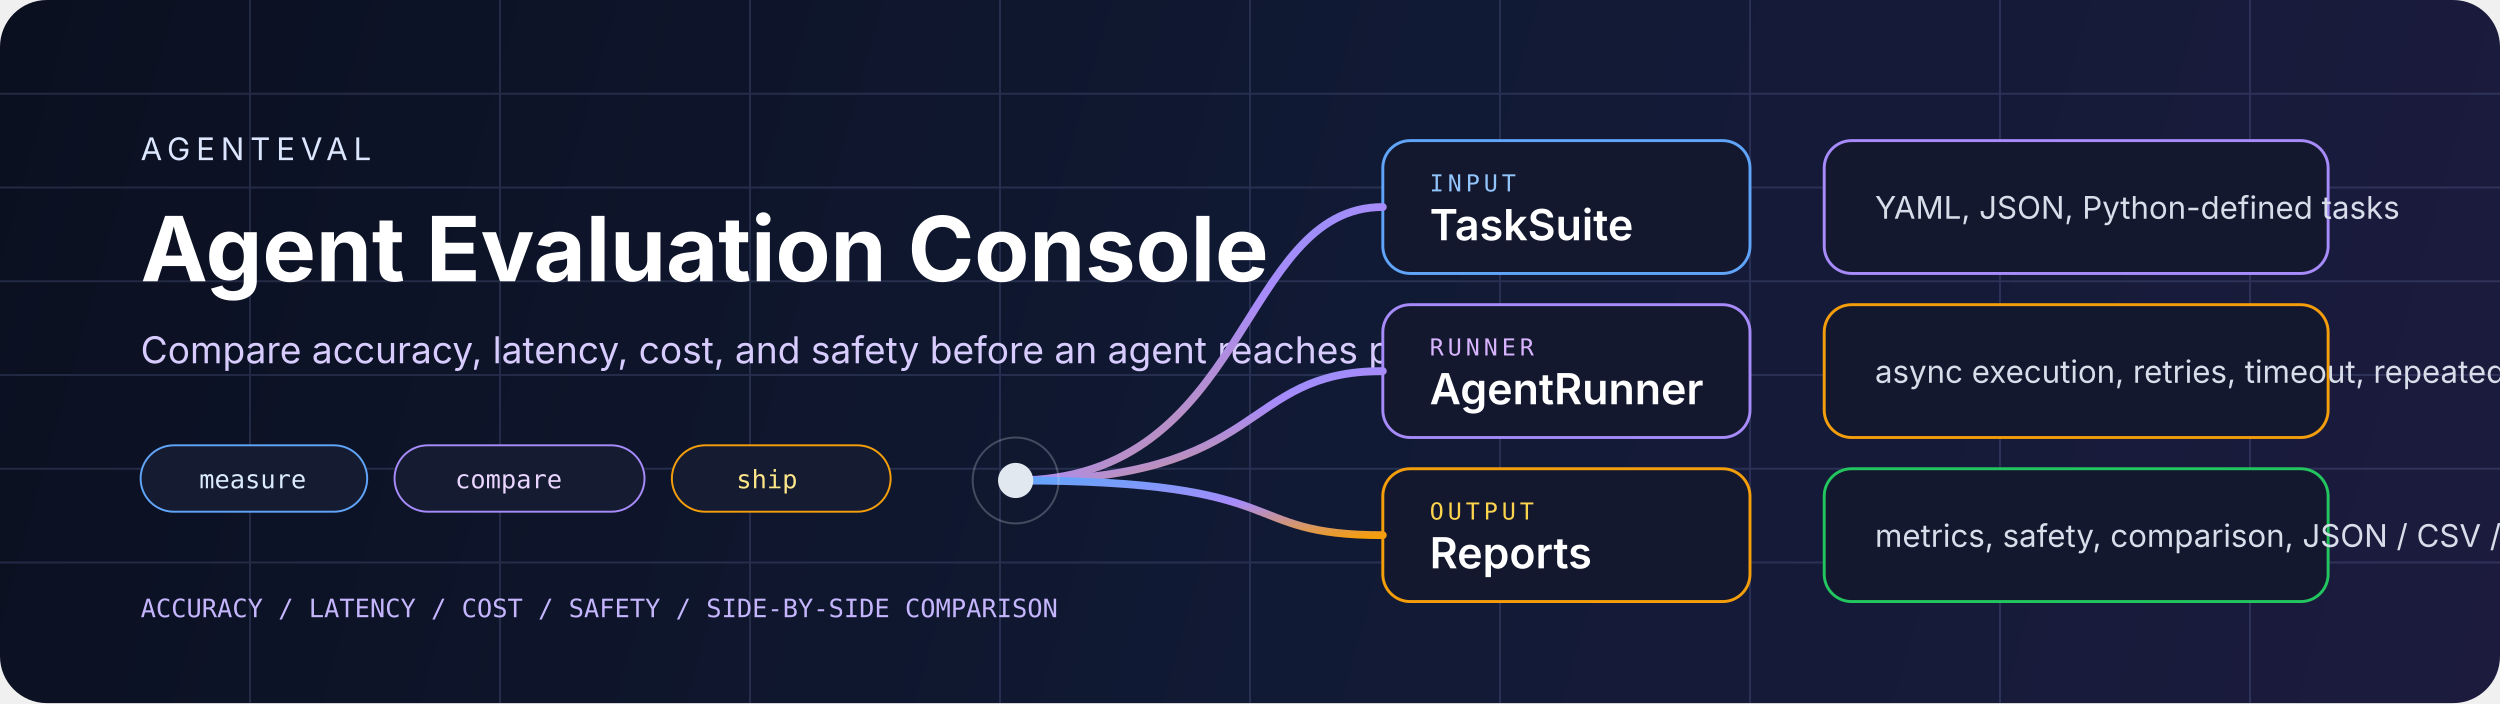
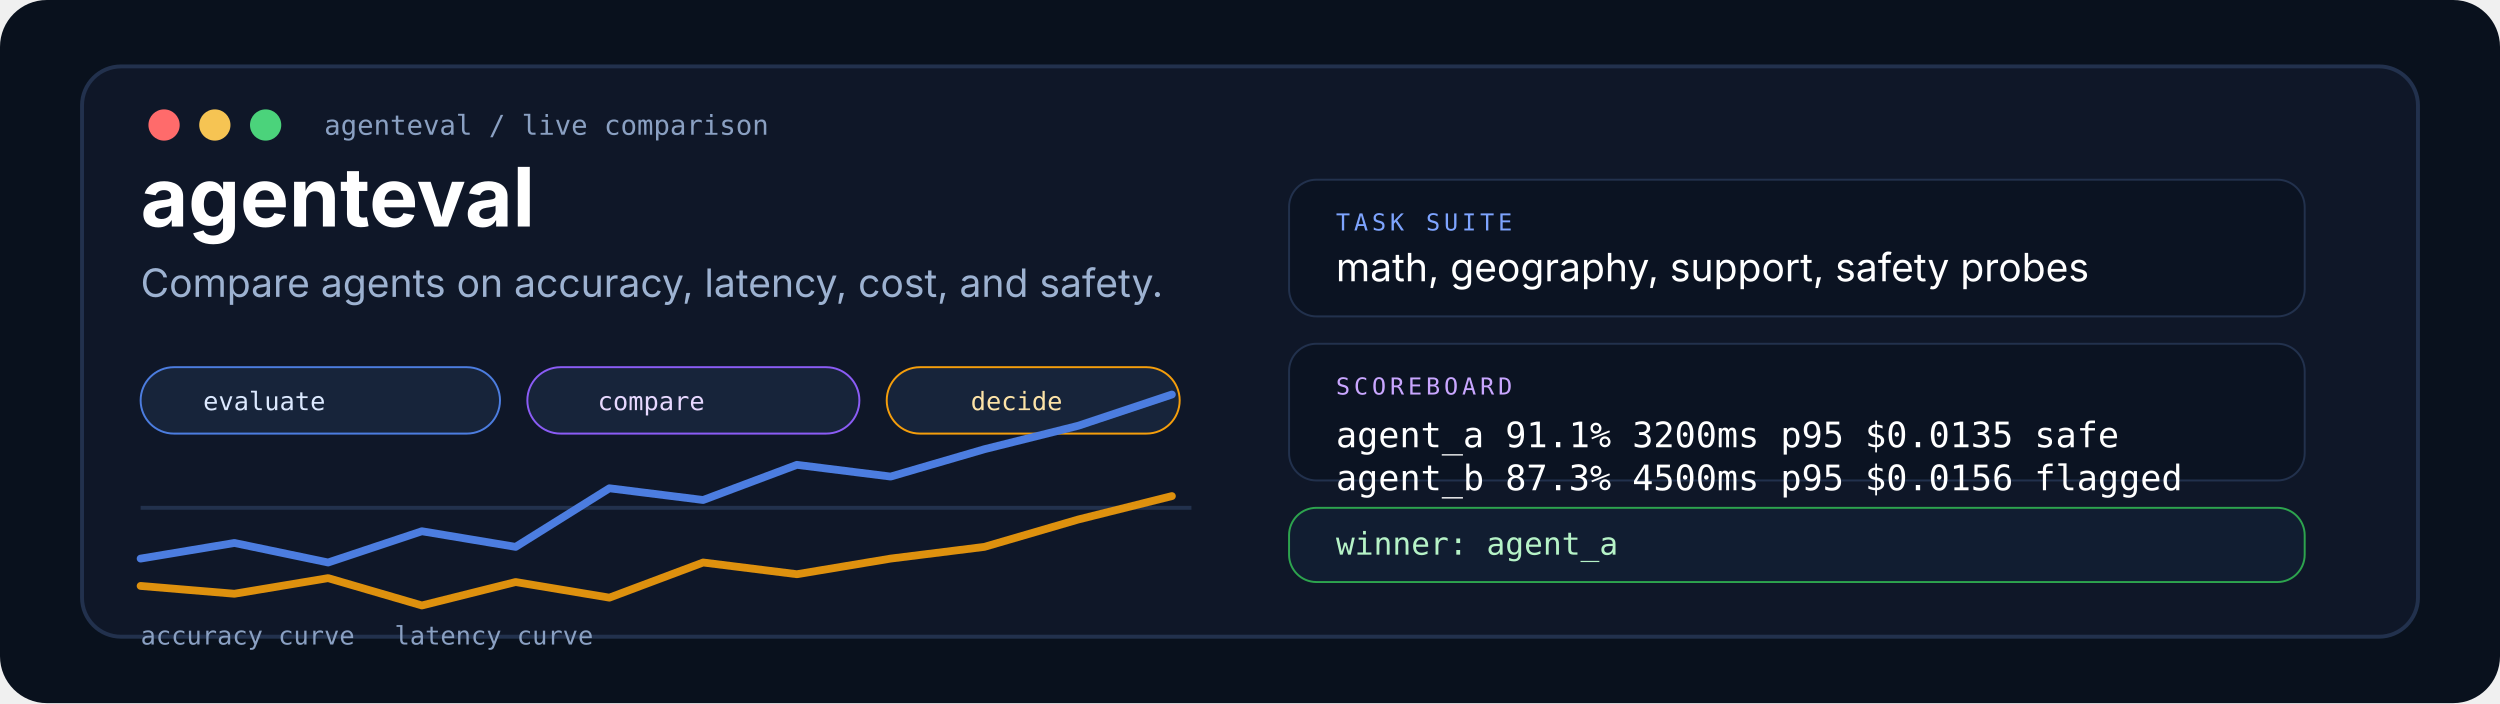
<svg xmlns="http://www.w3.org/2000/svg" width="1280" height="360" viewBox="0 0 1280 360" fill="none" role="img" aria-labelledby="title desc">
-   <defs>
-     <linearGradient id="bg" x1="0" y1="0" x2="1280" y2="360" gradientUnits="userSpaceOnUse">
-       <stop stop-color="#0B1020" />
-       <stop offset="0.55" stop-color="#111A35" />
-       <stop offset="1" stop-color="#1C1B3E" />
-     </linearGradient>
-     <linearGradient id="trace" x1="0" y1="0" x2="1" y2="1">
-       <stop stop-color="#60A5FA" />
-       <stop offset="0.5" stop-color="#A78BFA" />
-       <stop offset="1" stop-color="#F59E0B" />
-     </linearGradient>
-   </defs>
-   <rect width="1280" height="360" rx="24" fill="url(#bg)" />
-   <g opacity="0.15">
-     <path d="M0 48H1280" stroke="#A5B4FC" />
-     <path d="M0 96H1280" stroke="#A5B4FC" />
-     <path d="M0 144H1280" stroke="#A5B4FC" />
-     <path d="M0 192H1280" stroke="#A5B4FC" />
-     <path d="M0 240H1280" stroke="#A5B4FC" />
-     <path d="M0 288H1280" stroke="#A5B4FC" />
-     <path d="M128 0V360" stroke="#A5B4FC" />
-     <path d="M256 0V360" stroke="#A5B4FC" />
-     <path d="M384 0V360" stroke="#A5B4FC" />
-     <path d="M512 0V360" stroke="#A5B4FC" />
-     <path d="M640 0V360" stroke="#A5B4FC" />
-     <path d="M768 0V360" stroke="#A5B4FC" />
-     <path d="M896 0V360" stroke="#A5B4FC" />
-     <path d="M1024 0V360" stroke="#A5B4FC" />
-     <path d="M1152 0V360" stroke="#A5B4FC" />
-   </g>
-   <text x="72" y="82" fill="#DCE7FF" font-family="ui-sans-serif, system-ui, -apple-system, Segoe UI, sans-serif" font-size="16" letter-spacing="3">AGENTEVAL</text>
-   <text x="72" y="144" fill="#FFFFFF" font-family="ui-sans-serif, system-ui, -apple-system, Segoe UI, sans-serif" font-size="46" font-weight="700">Agent Evaluation Console</text>
-   <text x="72" y="186" fill="#D8CCFF" font-family="ui-sans-serif, system-ui, -apple-system, Segoe UI, sans-serif" font-size="19">Compare accuracy, latency, cost, and safety before an agent reaches production.</text>
-   <rect x="72" y="228" width="116" height="34" rx="17" fill="#151B30" stroke="#60A5FA" />
-   <rect x="202" y="228" width="128" height="34" rx="17" fill="#151B30" stroke="#A78BFA" />
-   <rect x="344" y="228" width="112" height="34" rx="17" fill="#151B30" stroke="#F59E0B" />
-   <text x="102" y="250" fill="#DBEAFE" font-family="ui-monospace, SFMono-Regular, Menlo, monospace" font-size="13">measure</text>
-   <text x="233" y="250" fill="#E9D5FF" font-family="ui-monospace, SFMono-Regular, Menlo, monospace" font-size="13">compare</text>
-   <text x="377" y="250" fill="#FDE68A" font-family="ui-monospace, SFMono-Regular, Menlo, monospace" font-size="13">ship</text>
-   <g>
-     <rect x="708" y="72" width="188" height="68" rx="14" fill="#13182E" stroke="#60A5FA" stroke-width="1.5" />
-     <rect x="934" y="72" width="258" height="68" rx="14" fill="#13182E" stroke="#A78BFA" stroke-width="1.5" />
-     <rect x="708" y="156" width="188" height="68" rx="14" fill="#13182E" stroke="#A78BFA" stroke-width="1.5" />
-     <rect x="934" y="156" width="258" height="68" rx="14" fill="#13182E" stroke="#F59E0B" stroke-width="1.5" />
-     <rect x="708" y="240" width="188" height="68" rx="14" fill="#13182E" stroke="#F59E0B" stroke-width="1.5" />
-     <rect x="934" y="240" width="258" height="68" rx="14" fill="#13182E" stroke="#22C55E" stroke-width="1.5" />
-     <text x="732" y="98" fill="#93C5FD" font-family="ui-monospace, SFMono-Regular, Menlo, monospace" font-size="12" letter-spacing="2">INPUT</text>
-     <text x="732" y="182" fill="#D8B4FE" font-family="ui-monospace, SFMono-Regular, Menlo, monospace" font-size="12" letter-spacing="2">RUNNER</text>
-     <text x="732" y="266" fill="#FCD34D" font-family="ui-monospace, SFMono-Regular, Menlo, monospace" font-size="12" letter-spacing="2">OUTPUT</text>
-     <text x="732" y="123" fill="#FFFFFF" font-family="ui-sans-serif, system-ui, -apple-system, Segoe UI, sans-serif" font-size="22" font-weight="600">TaskSuite</text>
-     <text x="732" y="207" fill="#FFFFFF" font-family="ui-sans-serif, system-ui, -apple-system, Segoe UI, sans-serif" font-size="22" font-weight="600">AgentRunner</text>
-     <text x="732" y="291" fill="#FFFFFF" font-family="ui-sans-serif, system-ui, -apple-system, Segoe UI, sans-serif" font-size="22" font-weight="600">Reports</text>
-     <text x="960" y="112" fill="#D7DEEA" font-family="ui-sans-serif, system-ui, -apple-system, Segoe UI, sans-serif" font-size="16">YAML, JSON, Python-defined tasks</text>
-     <text x="960" y="196" fill="#D7DEEA" font-family="ui-sans-serif, system-ui, -apple-system, Segoe UI, sans-serif" font-size="16">async execution, retries, timeout, repeated runs</text>
-     <text x="960" y="280" fill="#D7DEEA" font-family="ui-sans-serif, system-ui, -apple-system, Segoe UI, sans-serif" font-size="16">metrics, safety, comparison, JSON / CSV / Markdown</text>
-   </g>
-   <path d="M520 246C640 246 634 106 708 106" stroke="url(#trace)" stroke-width="4" stroke-linecap="round" />
-   <path d="M520 246C650 246 634 190 708 190" stroke="url(#trace)" stroke-width="4" stroke-linecap="round" />
-   <path d="M520 246C666 246 632 274 708 274" stroke="url(#trace)" stroke-width="4" stroke-linecap="round" />
-   <circle cx="520" cy="246" r="9" fill="#E2E8F0" />
-   <circle cx="520" cy="246" r="22" fill="none" stroke="#E2E8F0" opacity="0.25" />
-   <text x="72" y="316" fill="#C4B5FD" font-family="ui-monospace, SFMono-Regular, Menlo, monospace" font-size="13">ACCURACY   /   LATENCY   /   COST   /   SAFETY   /   SIDE-BY-SIDE COMPARISON</text>
+   <rect width="1280" height="360" rx="24" fill="#09111D" />
+   <rect x="42" y="34" width="1196" height="292" rx="20" fill="#0F1728" stroke="#22314D" stroke-width="2" />
+   <circle cx="84" cy="64" r="8" fill="#FF6B6B" />
+   <circle cx="110" cy="64" r="8" fill="#F6C453" />
+   <circle cx="136" cy="64" r="8" fill="#4BD37B" />
+   <text x="166" y="69" fill="#8AA0C2" font-family="ui-monospace, SFMono-Regular, Menlo, monospace" font-size="14">agenteval / live comparison</text>
+   <text x="72" y="116" fill="#FFFFFF" font-family="ui-sans-serif, system-ui, -apple-system, Segoe UI, sans-serif" font-size="42" font-weight="700">agenteval</text>
+   <text x="72" y="152" fill="#9DB2D1" font-family="ui-sans-serif, system-ui, -apple-system, Segoe UI, sans-serif" font-size="20">Compare agents on accuracy, latency, cost, and safety.</text>
+   <rect x="72" y="188" width="184" height="34" rx="17" fill="#17243A" stroke="#4C7DE0" />
+   <rect x="270" y="188" width="170" height="34" rx="17" fill="#17243A" stroke="#8B5CF6" />
+   <rect x="454" y="188" width="150" height="34" rx="17" fill="#17243A" stroke="#F59E0B" />
+   <text x="104" y="210" fill="#DCE9FF" font-family="ui-monospace, SFMono-Regular, Menlo, monospace" font-size="13">evaluate</text>
+   <text x="306" y="210" fill="#E7D8FF" font-family="ui-monospace, SFMono-Regular, Menlo, monospace" font-size="13">compare</text>
+   <text x="497" y="210" fill="#FDE3A7" font-family="ui-monospace, SFMono-Regular, Menlo, monospace" font-size="13">decide</text>
+   <rect x="660" y="92" width="520" height="70" rx="14" fill="#0B1322" stroke="#22314D" />
+   <rect x="660" y="176" width="520" height="70" rx="14" fill="#0B1322" stroke="#22314D" />
+   <rect x="660" y="260" width="520" height="38" rx="14" fill="#111D31" stroke="#2DA44E" />
+   <text x="684" y="118" fill="#7EA4FF" font-family="ui-monospace, SFMono-Regular, Menlo, monospace" font-size="12" letter-spacing="2">TASK SUITE</text>
+   <text x="684" y="144" fill="#FFFFFF" font-family="ui-sans-serif, system-ui, -apple-system, Segoe UI, sans-serif" font-size="20">math, geography, support, safety probes</text>
+   <text x="684" y="202" fill="#C9A6FF" font-family="ui-monospace, SFMono-Regular, Menlo, monospace" font-size="12" letter-spacing="2">SCOREBOARD</text>
+   <text x="684" y="229" fill="#FFFFFF" font-family="ui-monospace, SFMono-Regular, Menlo, monospace" font-size="18">agent_a   91.1%   3200ms p95   $0.0135   safe</text>
+   <text x="684" y="251" fill="#FFFFFF" font-family="ui-monospace, SFMono-Regular, Menlo, monospace" font-size="18">agent_b   87.3%   4500ms p95   $0.0156   flagged</text>
+   <text x="684" y="284" fill="#B6F3C7" font-family="ui-monospace, SFMono-Regular, Menlo, monospace" font-size="16">winner: agent_a</text>
+   <line x1="72" y1="260" x2="610" y2="260" stroke="#22314D" stroke-width="2" />
+   <polyline points="72,286 120,278 168,288 216,272 264,280 312,250 360,256 408,238 456,244 504,230 552,218 600,202" fill="none" stroke="#4C7DE0" stroke-width="4" stroke-linecap="round" stroke-linejoin="round" />
+   <polyline points="72,300 120,304 168,296 216,310 264,298 312,306 360,288 408,294 456,286 504,280 552,266 600,254" fill="none" stroke="#F59E0B" stroke-width="4" stroke-linecap="round" stroke-linejoin="round" opacity="0.9" />
+   <text x="72" y="330" fill="#8AA0C2" font-family="ui-monospace, SFMono-Regular, Menlo, monospace" font-size="13">accuracy curve</text>
+   <text x="202" y="330" fill="#8AA0C2" font-family="ui-monospace, SFMono-Regular, Menlo, monospace" font-size="13">latency curve</text>
</svg>
